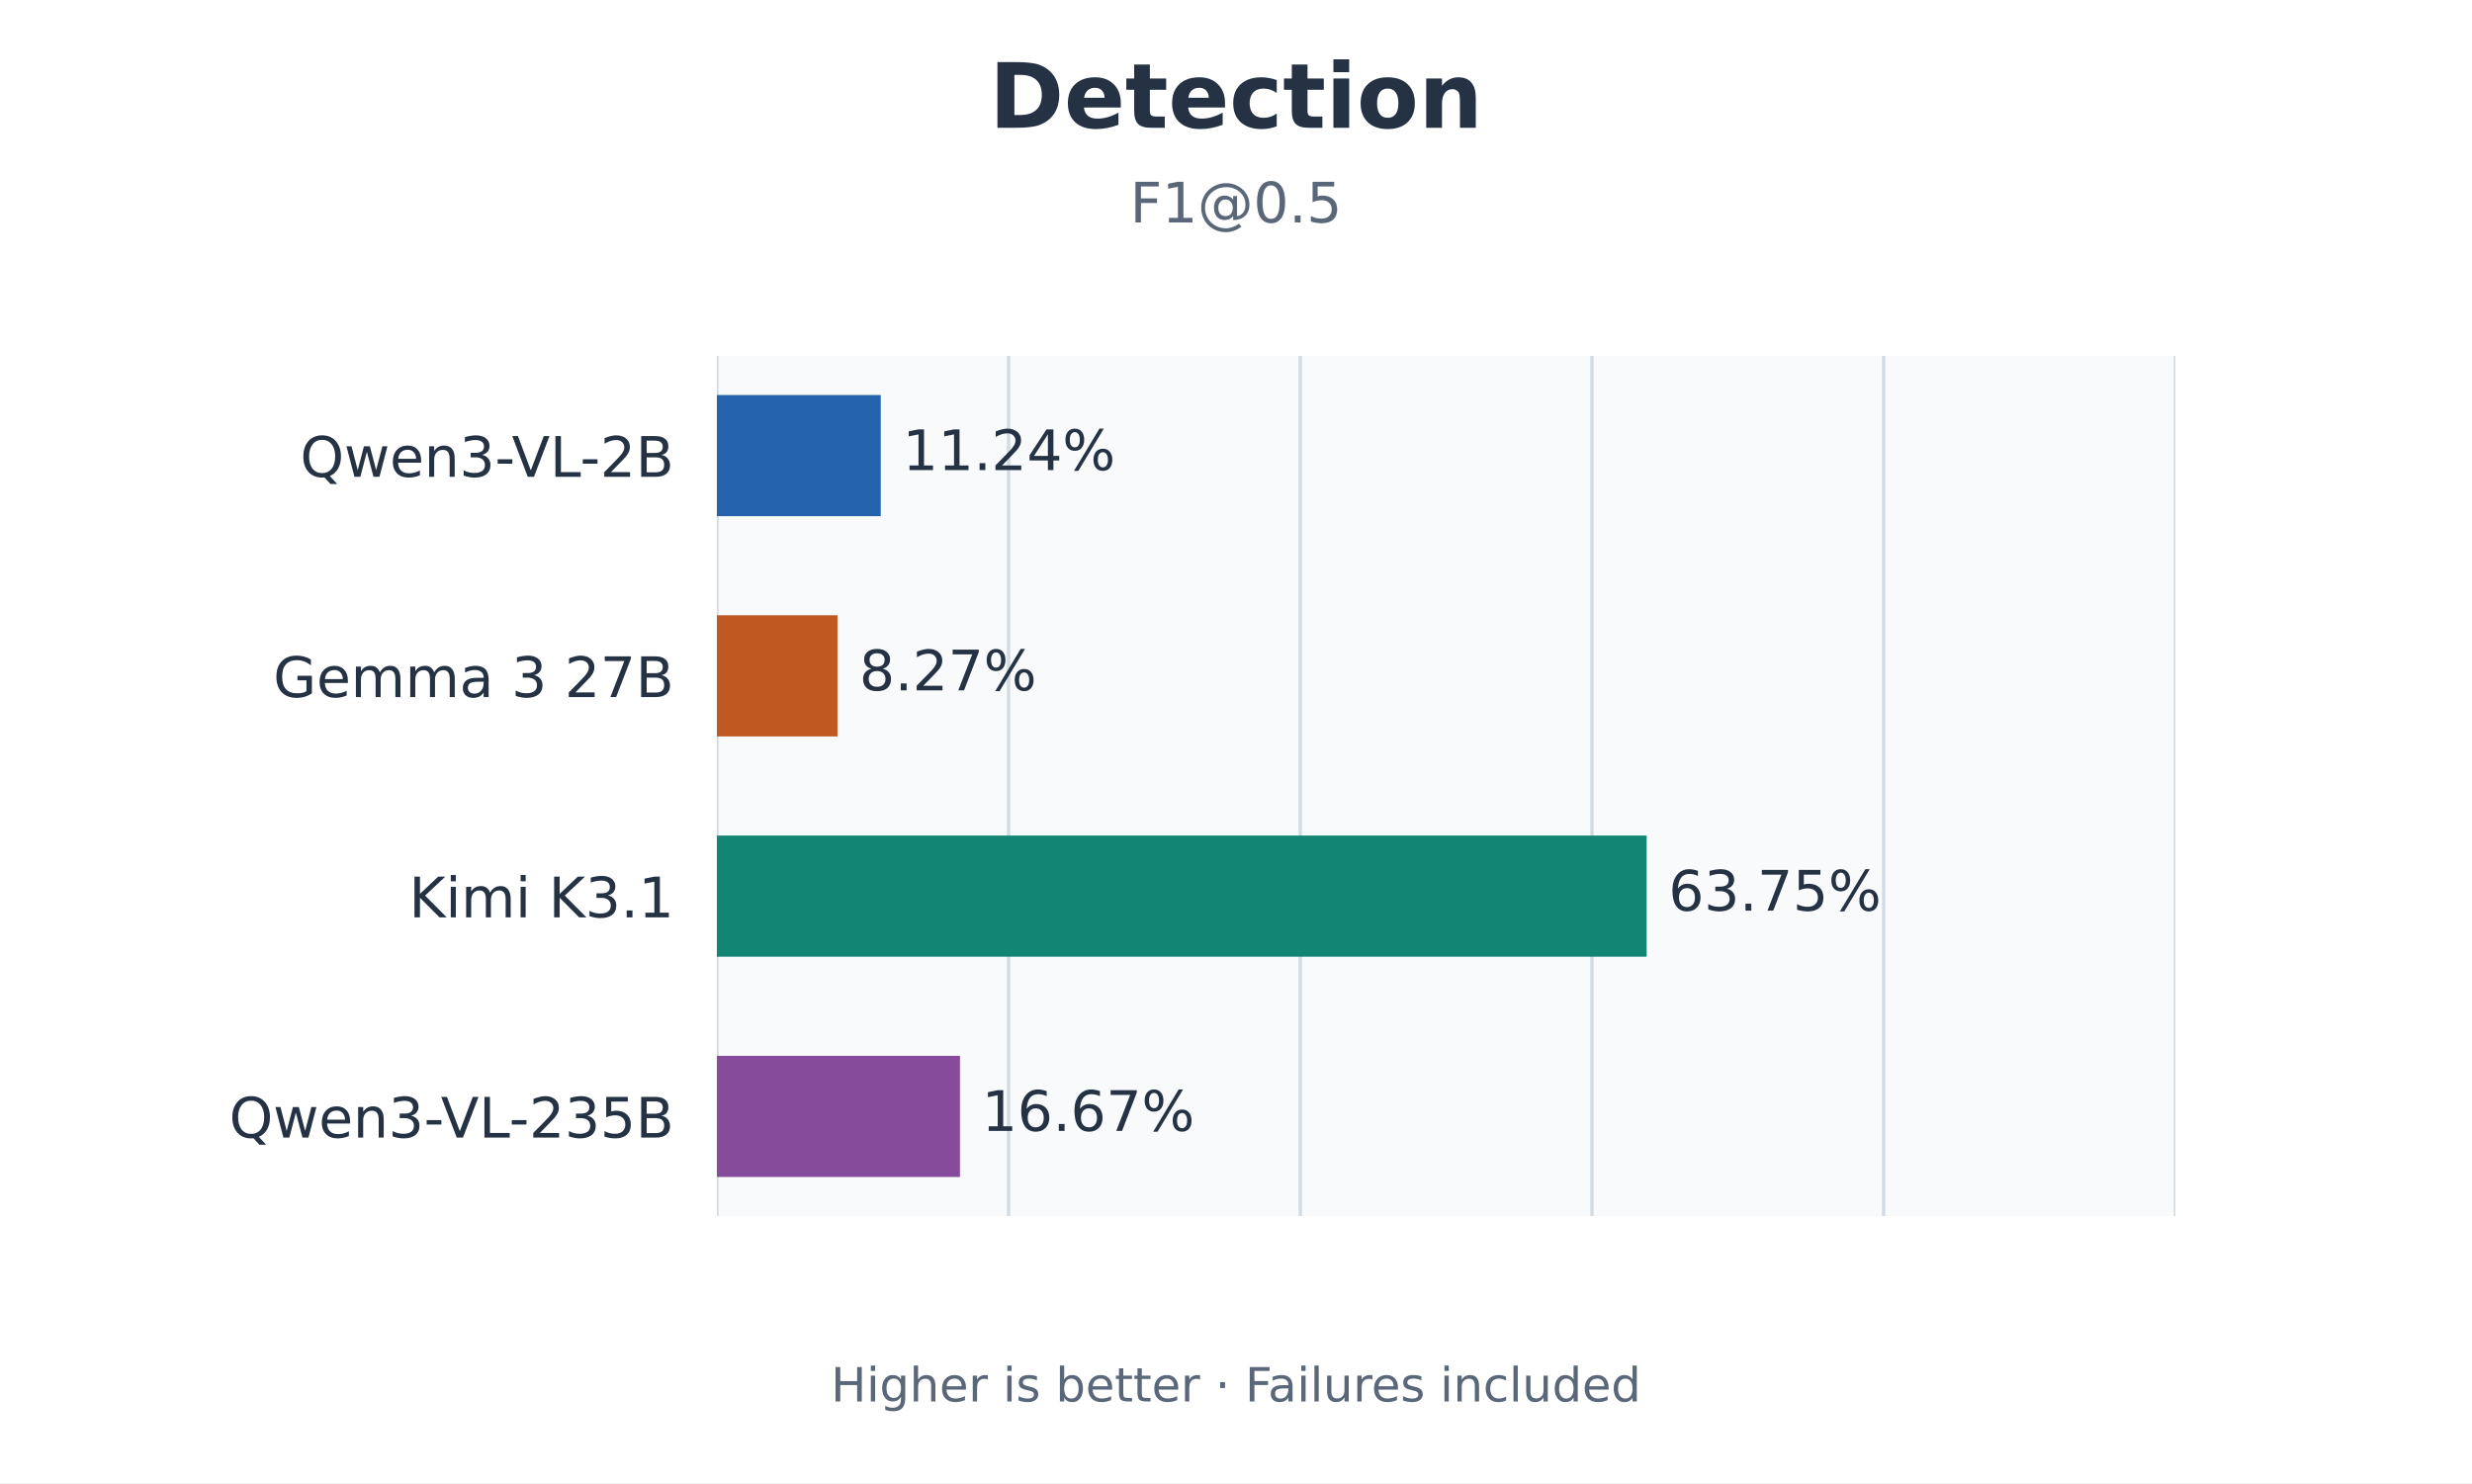
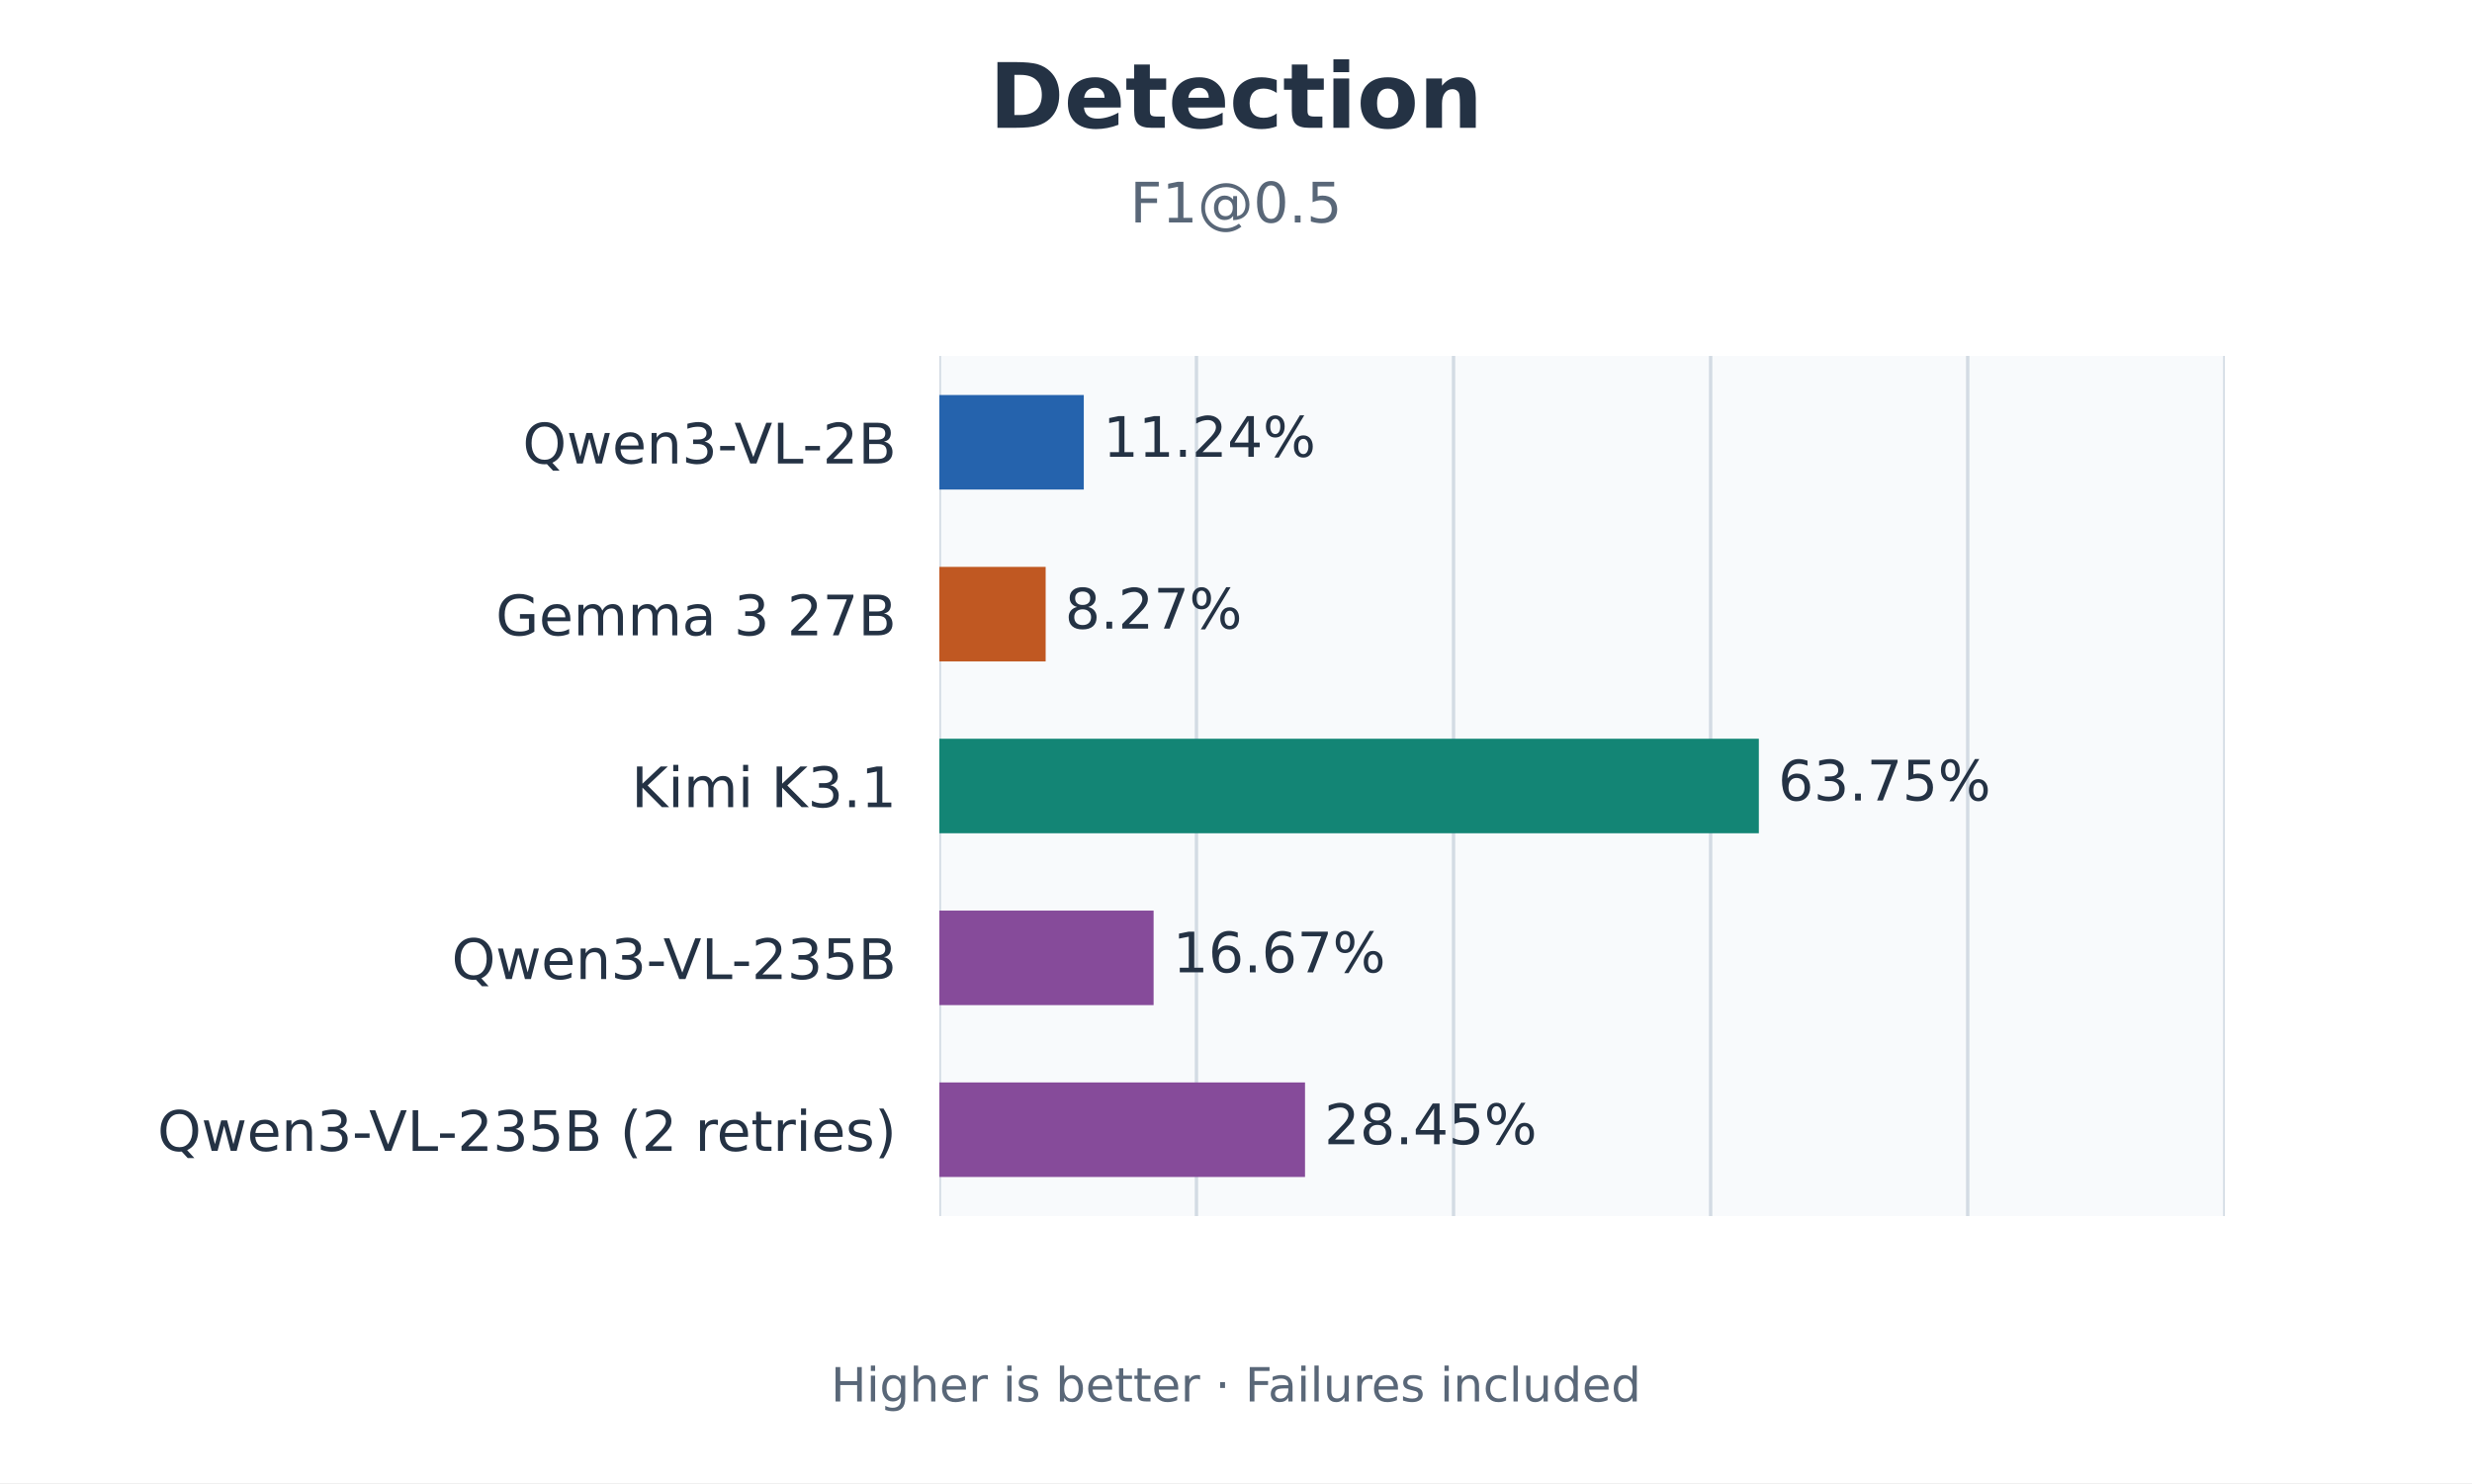
<svg xmlns="http://www.w3.org/2000/svg" width="576pt" height="345.6pt" viewBox="0 0 576 345.6" version="1.1">
  <defs>
    <style type="text/css">*{stroke-linejoin: round; stroke-linecap: butt}</style>
  </defs>
  <g id="figure_1">
    <g id="patch_1">
-       <path d="M 0 345.6  L 576 345.6  L 576 0  L 0 0  z " style="fill: #ffffff" />
+       <path d="M 0 345.6 L 576 345.6 L 576 0 L 0 0 z " style="fill: #ffffff" />
    </g>
    <g id="axes_1">
      <g id="patch_2">
-         <path d="M 167.04 283.392  L 506.88 283.392  L 506.88 82.944  L 167.04 82.944  z " style="fill: #f8fafc" />
+         <path d="M 218.88 283.392 L 518.4 283.392 L 518.4 82.944 L 218.88 82.944 z " style="fill: #f8fafc" />
      </g>
      <g id="matplotlib.axis_1">
        <g id="xtick_1">
          <g id="line2d_1">
-             <path d="M 167.04 283.392  L 167.04 82.944  " clip-path="url(#p53d1facaa8)" style="fill: none; stroke: #d3dbe4; stroke-width: 0.8; stroke-linecap: square" />
+             <path d="M 218.88 283.392 L 218.88 82.944 " clip-path="url(#p9a324c0101)" style="fill: none; stroke: #d3dbe4; stroke-width: 0.8; stroke-linecap: square" />
          </g>
          <g id="line2d_2" />
        </g>
        <g id="xtick_2">
          <g id="line2d_3">
-             <path d="M 235.008 283.392  L 235.008 82.944  " clip-path="url(#p53d1facaa8)" style="fill: none; stroke: #d3dbe4; stroke-width: 0.8; stroke-linecap: square" />
+             <path d="M 278.784 283.392 L 278.784 82.944 " clip-path="url(#p9a324c0101)" style="fill: none; stroke: #d3dbe4; stroke-width: 0.8; stroke-linecap: square" />
          </g>
          <g id="line2d_4" />
        </g>
        <g id="xtick_3">
          <g id="line2d_5">
-             <path d="M 302.976 283.392  L 302.976 82.944  " clip-path="url(#p53d1facaa8)" style="fill: none; stroke: #d3dbe4; stroke-width: 0.8; stroke-linecap: square" />
+             <path d="M 338.688 283.392 L 338.688 82.944 " clip-path="url(#p9a324c0101)" style="fill: none; stroke: #d3dbe4; stroke-width: 0.8; stroke-linecap: square" />
          </g>
          <g id="line2d_6" />
        </g>
        <g id="xtick_4">
          <g id="line2d_7">
-             <path d="M 370.944 283.392  L 370.944 82.944  " clip-path="url(#p53d1facaa8)" style="fill: none; stroke: #d3dbe4; stroke-width: 0.8; stroke-linecap: square" />
+             <path d="M 398.592 283.392 L 398.592 82.944 " clip-path="url(#p9a324c0101)" style="fill: none; stroke: #d3dbe4; stroke-width: 0.8; stroke-linecap: square" />
          </g>
          <g id="line2d_8" />
        </g>
        <g id="xtick_5">
          <g id="line2d_9">
-             <path d="M 438.912 283.392  L 438.912 82.944  " clip-path="url(#p53d1facaa8)" style="fill: none; stroke: #d3dbe4; stroke-width: 0.8; stroke-linecap: square" />
+             <path d="M 458.496 283.392 L 458.496 82.944 " clip-path="url(#p9a324c0101)" style="fill: none; stroke: #d3dbe4; stroke-width: 0.8; stroke-linecap: square" />
          </g>
          <g id="line2d_10" />
        </g>
        <g id="xtick_6">
          <g id="line2d_11">
-             <path d="M 506.88 283.392  L 506.88 82.944  " clip-path="url(#p53d1facaa8)" style="fill: none; stroke: #d3dbe4; stroke-width: 0.8; stroke-linecap: square" />
+             <path d="M 518.4 283.392 L 518.4 82.944 " clip-path="url(#p9a324c0101)" style="fill: none; stroke: #d3dbe4; stroke-width: 0.8; stroke-linecap: square" />
          </g>
          <g id="line2d_12" />
        </g>
      </g>
      <g id="matplotlib.axis_2">
        <g id="ytick_1">
          <g id="line2d_13" />
          <g id="text_1">
-             <text style="font-size: 13px; font-family: 'DejaVu Sans'; text-anchor: end; fill: #243244" x="157.04" y="111.11" transform="rotate(-0 157.04 111.1098)">Qwen3-VL-2B</text>
+             <text style="font-size: 13px; font-family: 'DejaVu Sans'; text-anchor: end; fill: #243244" x="208.88" y="108.007" transform="rotate(-0 208.88 108.0074)">Qwen3-VL-2B</text>
          </g>
        </g>
        <g id="ytick_2">
          <g id="line2d_14" />
          <g id="text_2">
-             <text style="font-size: 13px; font-family: 'DejaVu Sans'; text-anchor: end; fill: #243244" x="157.04" y="162.441" transform="rotate(-0 157.04 162.4409)">Gemma 3 27B</text>
+             <text style="font-size: 13px; font-family: 'DejaVu Sans'; text-anchor: end; fill: #243244" x="208.88" y="148.057" transform="rotate(-0 208.88 148.0569)">Gemma 3 27B</text>
          </g>
        </g>
        <g id="ytick_3">
          <g id="line2d_15" />
          <g id="text_3">
-             <text style="font-size: 13px; font-family: 'DejaVu Sans'; text-anchor: end; fill: #243244" x="157.04" y="213.773" transform="rotate(-0 157.04 213.7725)">Kimi K3.1</text>
+             <text style="font-size: 13px; font-family: 'DejaVu Sans'; text-anchor: end; fill: #243244" x="208.88" y="188.107" transform="rotate(-0 208.88 188.107)">Kimi K3.1</text>
          </g>
        </g>
        <g id="ytick_4">
          <g id="line2d_16" />
          <g id="text_4">
-             <text style="font-size: 13px; font-family: 'DejaVu Sans'; text-anchor: end; fill: #243244" x="157.04" y="265.103" transform="rotate(-0 157.04 265.1031)">Qwen3-VL-235B</text>
+             <text style="font-size: 13px; font-family: 'DejaVu Sans'; text-anchor: end; fill: #243244" x="208.88" y="228.156" transform="rotate(-0 208.88 228.156)">Qwen3-VL-235B</text>
+           </g>
+         </g>
+         <g id="ytick_5">
+           <g id="line2d_17" />
+           <g id="text_5">
+             <text style="font-size: 13px; font-family: 'DejaVu Sans'; text-anchor: end; fill: #243244" x="208.88" y="268.206" transform="rotate(-0 208.88 268.2061)">Qwen3-VL-235B (2 retries)</text>
          </g>
        </g>
      </g>
      <g id="patch_3">
-         <path d="M 167.04 92.055  L 205.224 92.055  L 205.224 120.287  L 167.04 120.287  z " clip-path="url(#p53d1facaa8)" style="fill: #2563ad" />
+         <path d="M 218.88 92.055 L 252.534 92.055 L 252.534 114.083 L 218.88 114.083 z " clip-path="url(#p9a324c0101)" style="fill: #2563ad" />
      </g>
      <g id="patch_4">
-         <path d="M 167.04 143.386  L 195.14 143.386  L 195.14 171.618  L 167.04 171.618  z " clip-path="url(#p53d1facaa8)" style="fill: #c05822" />
+         <path d="M 218.88 132.105 L 243.647 132.105 L 243.647 154.132 L 218.88 154.132 z " clip-path="url(#p9a324c0101)" style="fill: #c05822" />
      </g>
      <g id="patch_5">
-         <path d="M 167.04 194.718  L 383.691 194.718  L 383.691 222.95  L 167.04 222.95  z " clip-path="url(#p53d1facaa8)" style="fill: #138575" />
+         <path d="M 218.88 172.154 L 409.827 172.154 L 409.827 194.182 L 218.88 194.182 z " clip-path="url(#p9a324c0101)" style="fill: #138575" />
      </g>
      <g id="patch_6">
-         <path d="M 167.04 246.049  L 223.68 246.049  L 223.68 274.281  L 167.04 274.281  z " clip-path="url(#p53d1facaa8)" style="fill: #864b9a" />
+         <path d="M 218.88 212.204 L 268.8 212.204 L 268.8 234.231 L 218.88 234.231 z " clip-path="url(#p9a324c0101)" style="fill: #864b9a" />
      </g>
-       <g id="text_5">
-         <text style="font-size: 13px; font-family: 'DejaVu Sans'; text-anchor: start; fill: #243244" x="210.322" y="109.548" transform="rotate(-0 210.3219 109.5483)">11.24%</text>
+       <g id="patch_7">
+         <path d="M 218.88 252.253 L 304.083 252.253 L 304.083 274.281 L 218.88 274.281 z " clip-path="url(#p9a324c0101)" style="fill: #864b9a" />
      </g>
      <g id="text_6">
-         <text style="font-size: 13px; font-family: 'DejaVu Sans'; text-anchor: start; fill: #243244" x="200.238" y="160.879" transform="rotate(-0 200.2381 160.8794)">8.27%</text>
+         <text style="font-size: 13px; font-family: 'DejaVu Sans'; text-anchor: start; fill: #243244" x="257.027" y="106.446" transform="rotate(-0 257.0267 106.4459)">11.24%</text>
      </g>
      <g id="text_7">
-         <text style="font-size: 13px; font-family: 'DejaVu Sans'; text-anchor: start; fill: #243244" x="388.789" y="212.211" transform="rotate(-0 388.7887 212.2105)">63.75%</text>
+         <text style="font-size: 13px; font-family: 'DejaVu Sans'; text-anchor: start; fill: #243244" x="248.139" y="146.495" transform="rotate(-0 248.1393 146.4954)">8.27%</text>
      </g>
      <g id="text_8">
-         <text style="font-size: 13px; font-family: 'DejaVu Sans'; text-anchor: start; fill: #243244" x="228.778" y="263.542" transform="rotate(-0 228.7776 263.5416)">16.67%</text>
+         <text style="font-size: 13px; font-family: 'DejaVu Sans'; text-anchor: start; fill: #243244" x="414.32" y="186.545" transform="rotate(-0 414.3196 186.545)">63.75%</text>
+       </g>
+       <g id="text_9">
+         <text style="font-size: 13px; font-family: 'DejaVu Sans'; text-anchor: start; fill: #243244" x="273.293" y="226.595" transform="rotate(-0 273.2928 226.5945)">16.67%</text>
+       </g>
+       <g id="text_10">
+         <text style="font-size: 13px; font-family: 'DejaVu Sans'; text-anchor: start; fill: #243244" x="308.575" y="266.644" transform="rotate(-0 308.5754 266.6441)">28.45%</text>
      </g>
    </g>
-     <g id="text_9">
+     <g id="text_11">
      <text style="font-weight: 700; font-size: 21px; font-family: 'DejaVu Sans'; text-anchor: middle; fill: #243244" x="288" y="29.781" transform="rotate(-0 288 29.78072)">Detection</text>
    </g>
-     <g id="text_10">
+     <g id="text_12">
      <text style="font-size: 13px; font-family: 'DejaVu Sans'; text-anchor: middle; fill: #596778" x="288" y="51.84" transform="rotate(-0 288 51.84)">F1@0.5</text>
    </g>
-     <g id="text_11">
+     <g id="text_13">
      <text style="font-size: 11px; font-family: 'DejaVu Sans'; text-anchor: middle; fill: #596778" x="288" y="326.592" transform="rotate(-0 288 326.592)">Higher is better · Failures included</text>
    </g>
  </g>
  <defs>
-     <clipPath id="p53d1facaa8">
-       <rect x="167.04" y="82.944" width="339.84" height="200.448" />
+     <clipPath id="p9a324c0101">
+       <rect x="218.88" y="82.944" width="299.52" height="200.448" />
    </clipPath>
  </defs>
</svg>
